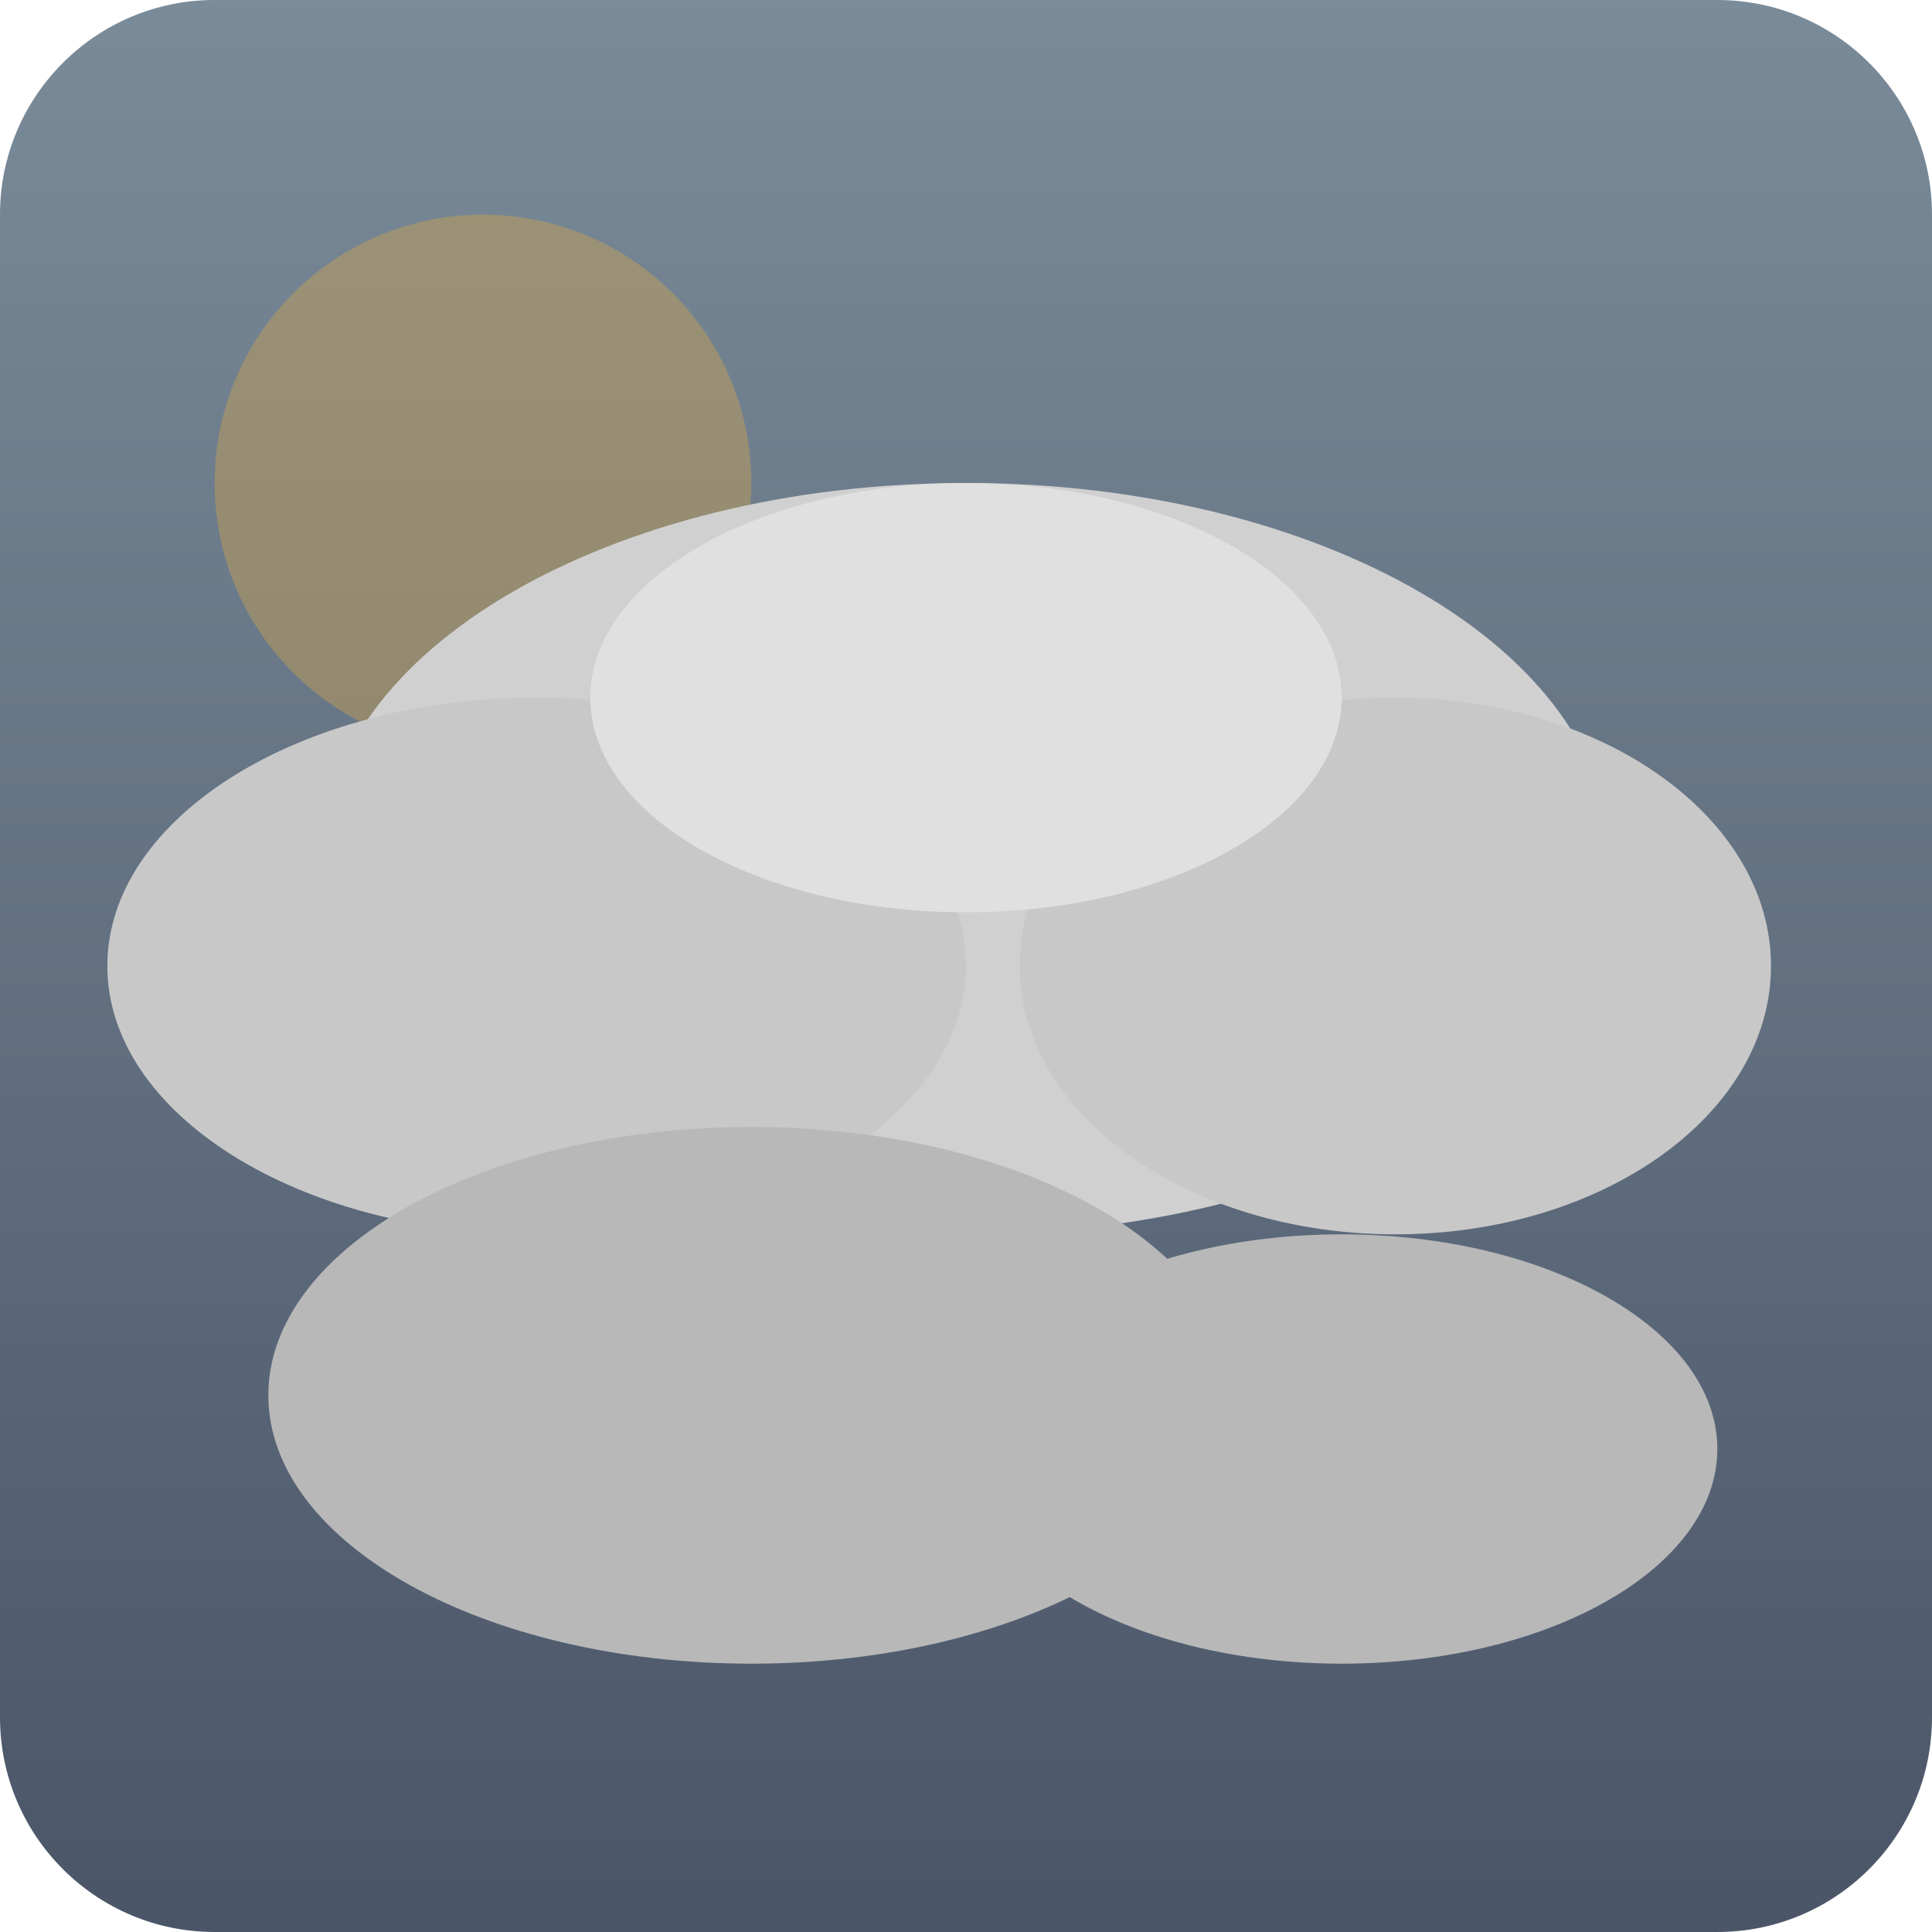
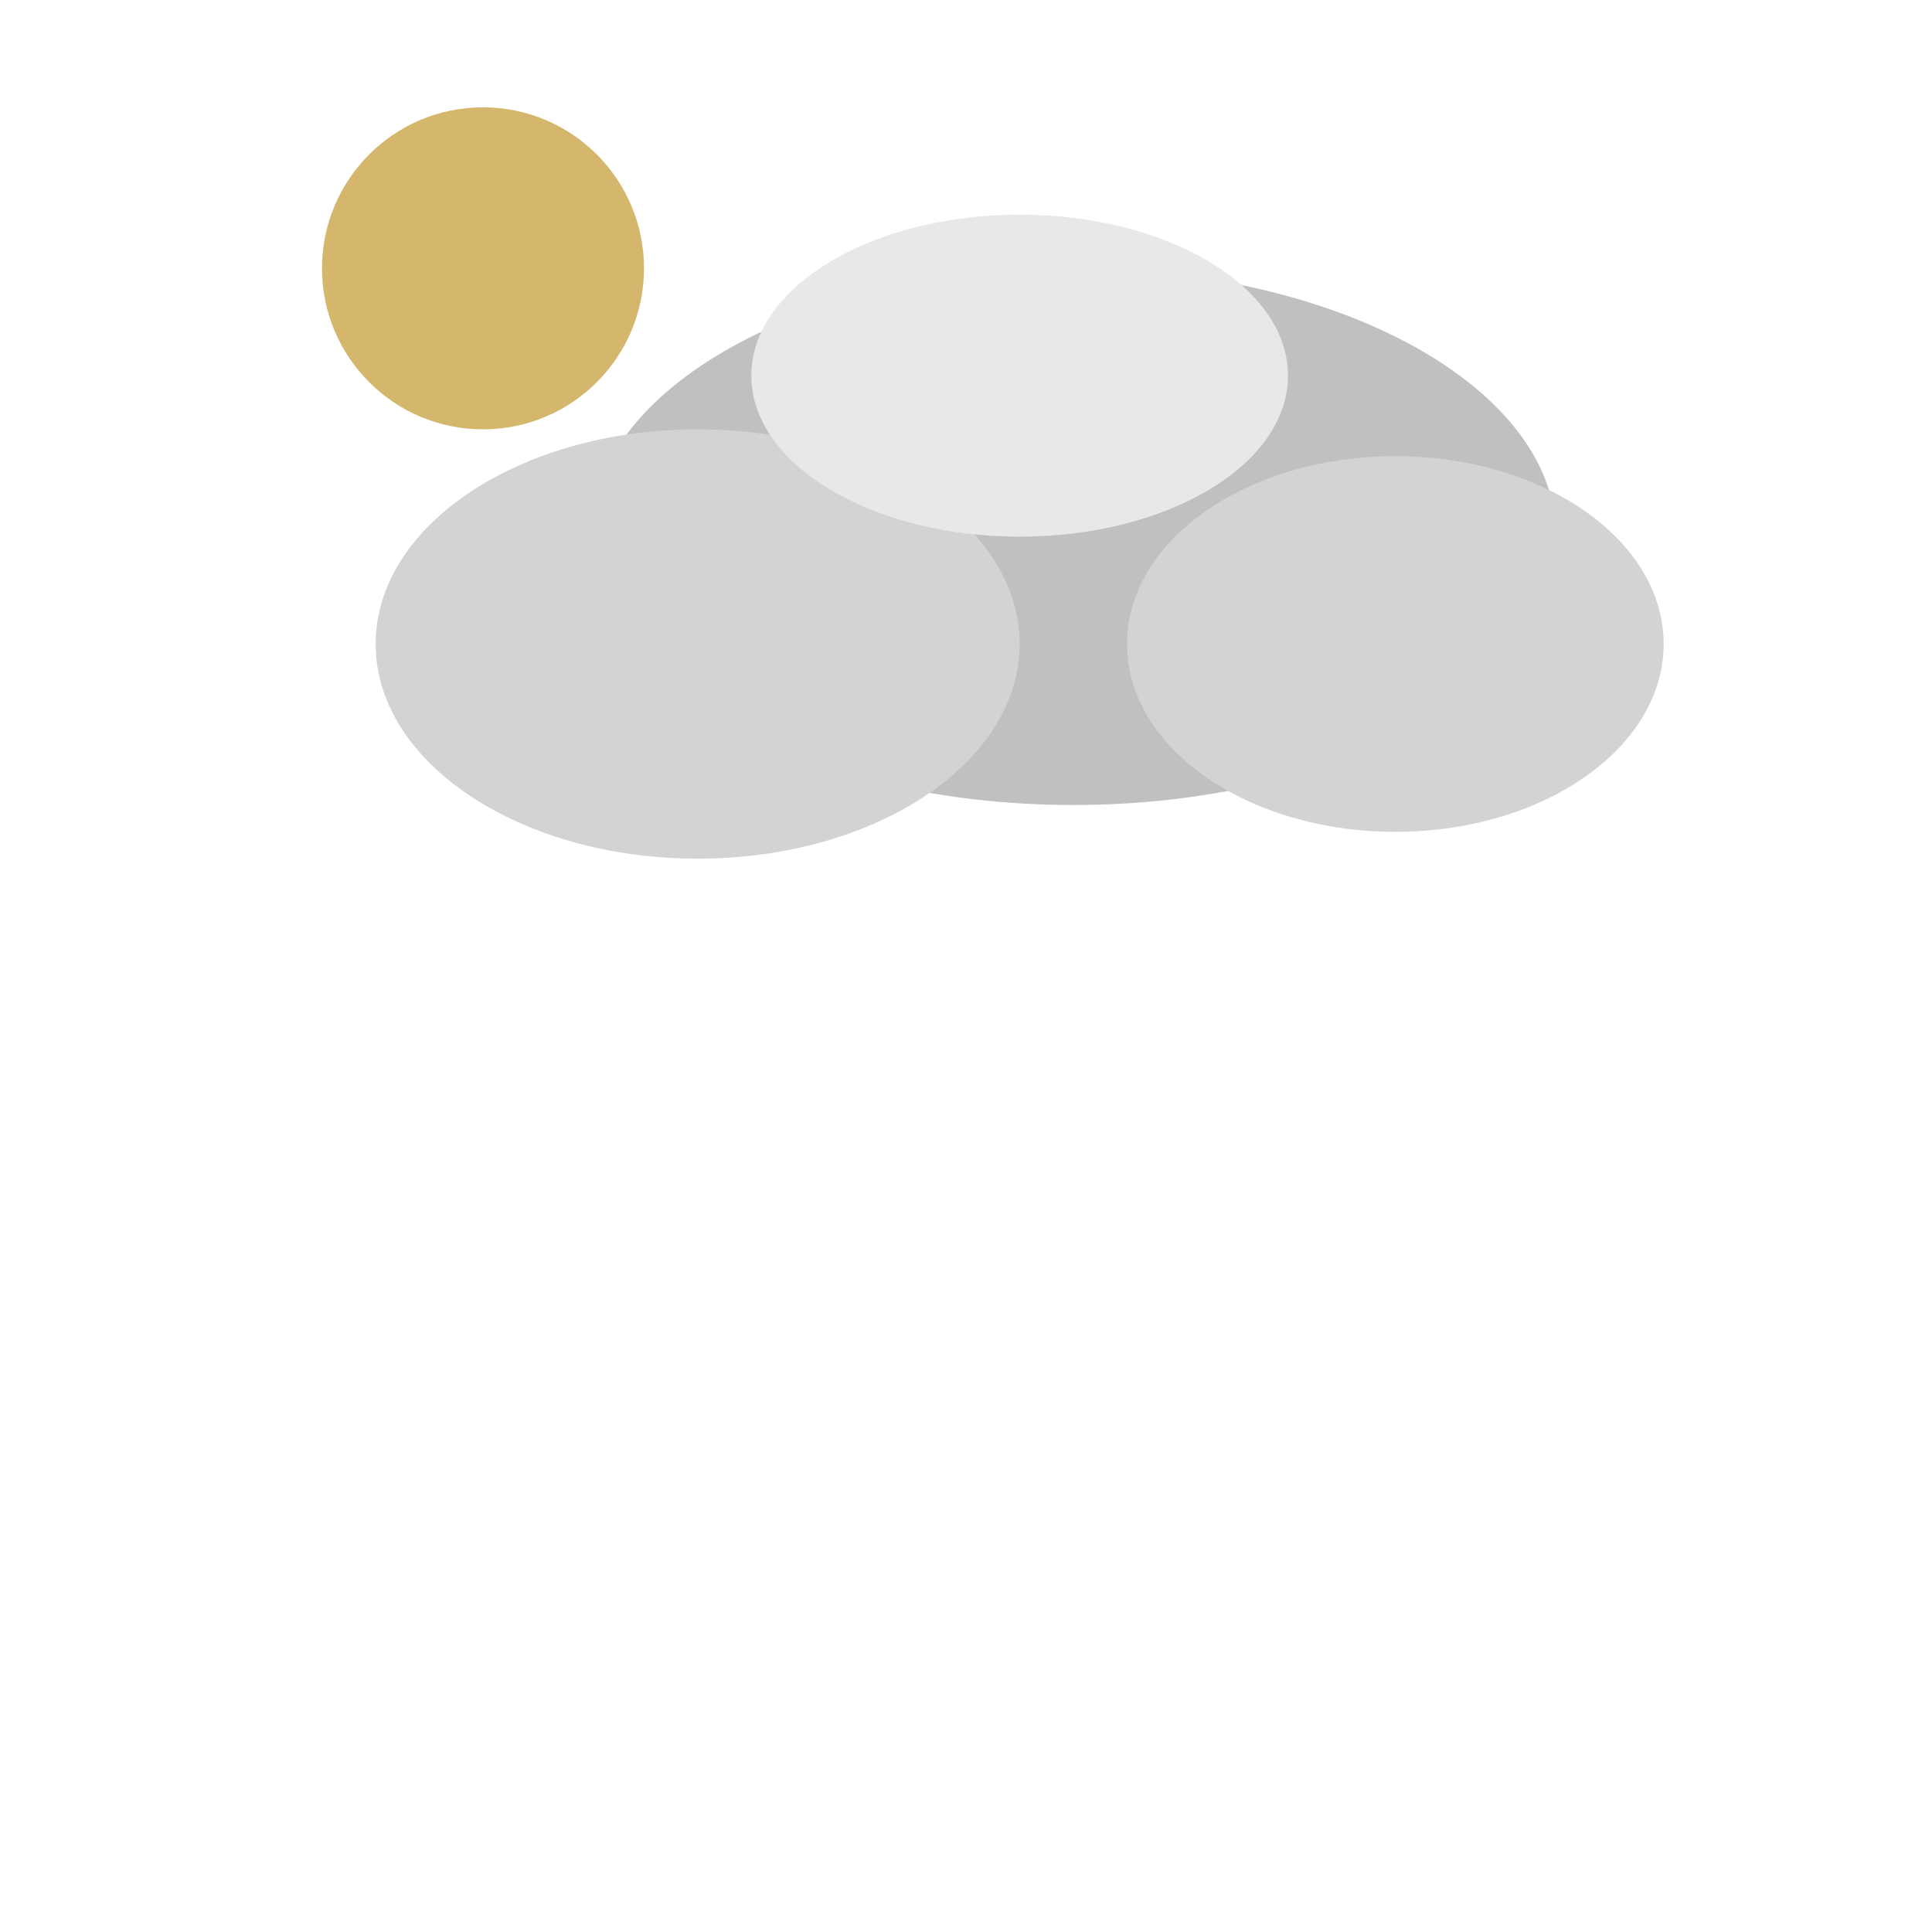
<svg xmlns="http://www.w3.org/2000/svg" viewBox="0 0 72 72">
-   <defs>
-     <linearGradient id="mostlySkyBg" x1="0%" y1="0%" x2="0%" y2="100%">
-       <stop offset="0%" style="stop-color:#7a8b99" />
-       <stop offset="100%" style="stop-color:#4a5568" />
-     </linearGradient>
-   </defs>
-   <rect width="72" height="72" fill="url(#mostlySkyBg)" rx="8" />
-   <circle cx="18" cy="18" r="10" fill="#d4a54a" opacity="0.4" />
-   <ellipse cx="36" cy="32" rx="24" ry="14" fill="#d0d0d0" />
-   <ellipse cx="20" cy="36" rx="16" ry="10" fill="#c8c8c8" />
-   <ellipse cx="52" cy="36" rx="14" ry="10" fill="#c8c8c8" />
-   <ellipse cx="36" cy="26" rx="14" ry="8" fill="#e0e0e0" />
-   <ellipse cx="28" cy="52" rx="18" ry="10" fill="#b8b8b8" />
-   <ellipse cx="50" cy="54" rx="14" ry="8" fill="#b8b8b8" />
+   <circle cx="18" cy="10" r="6" fill="#B8860B" opacity="0.6" />
+   <ellipse cx="40" cy="20" rx="18" ry="10" fill="#C0C0C0" />
+   <ellipse cx="26" cy="24" rx="12" ry="8" fill="#D3D3D3" />
+   <ellipse cx="52" cy="24" rx="10" ry="7" fill="#D3D3D3" />
+   <ellipse cx="38" cy="14" rx="10" ry="6" fill="#E8E8E8" />
</svg>
